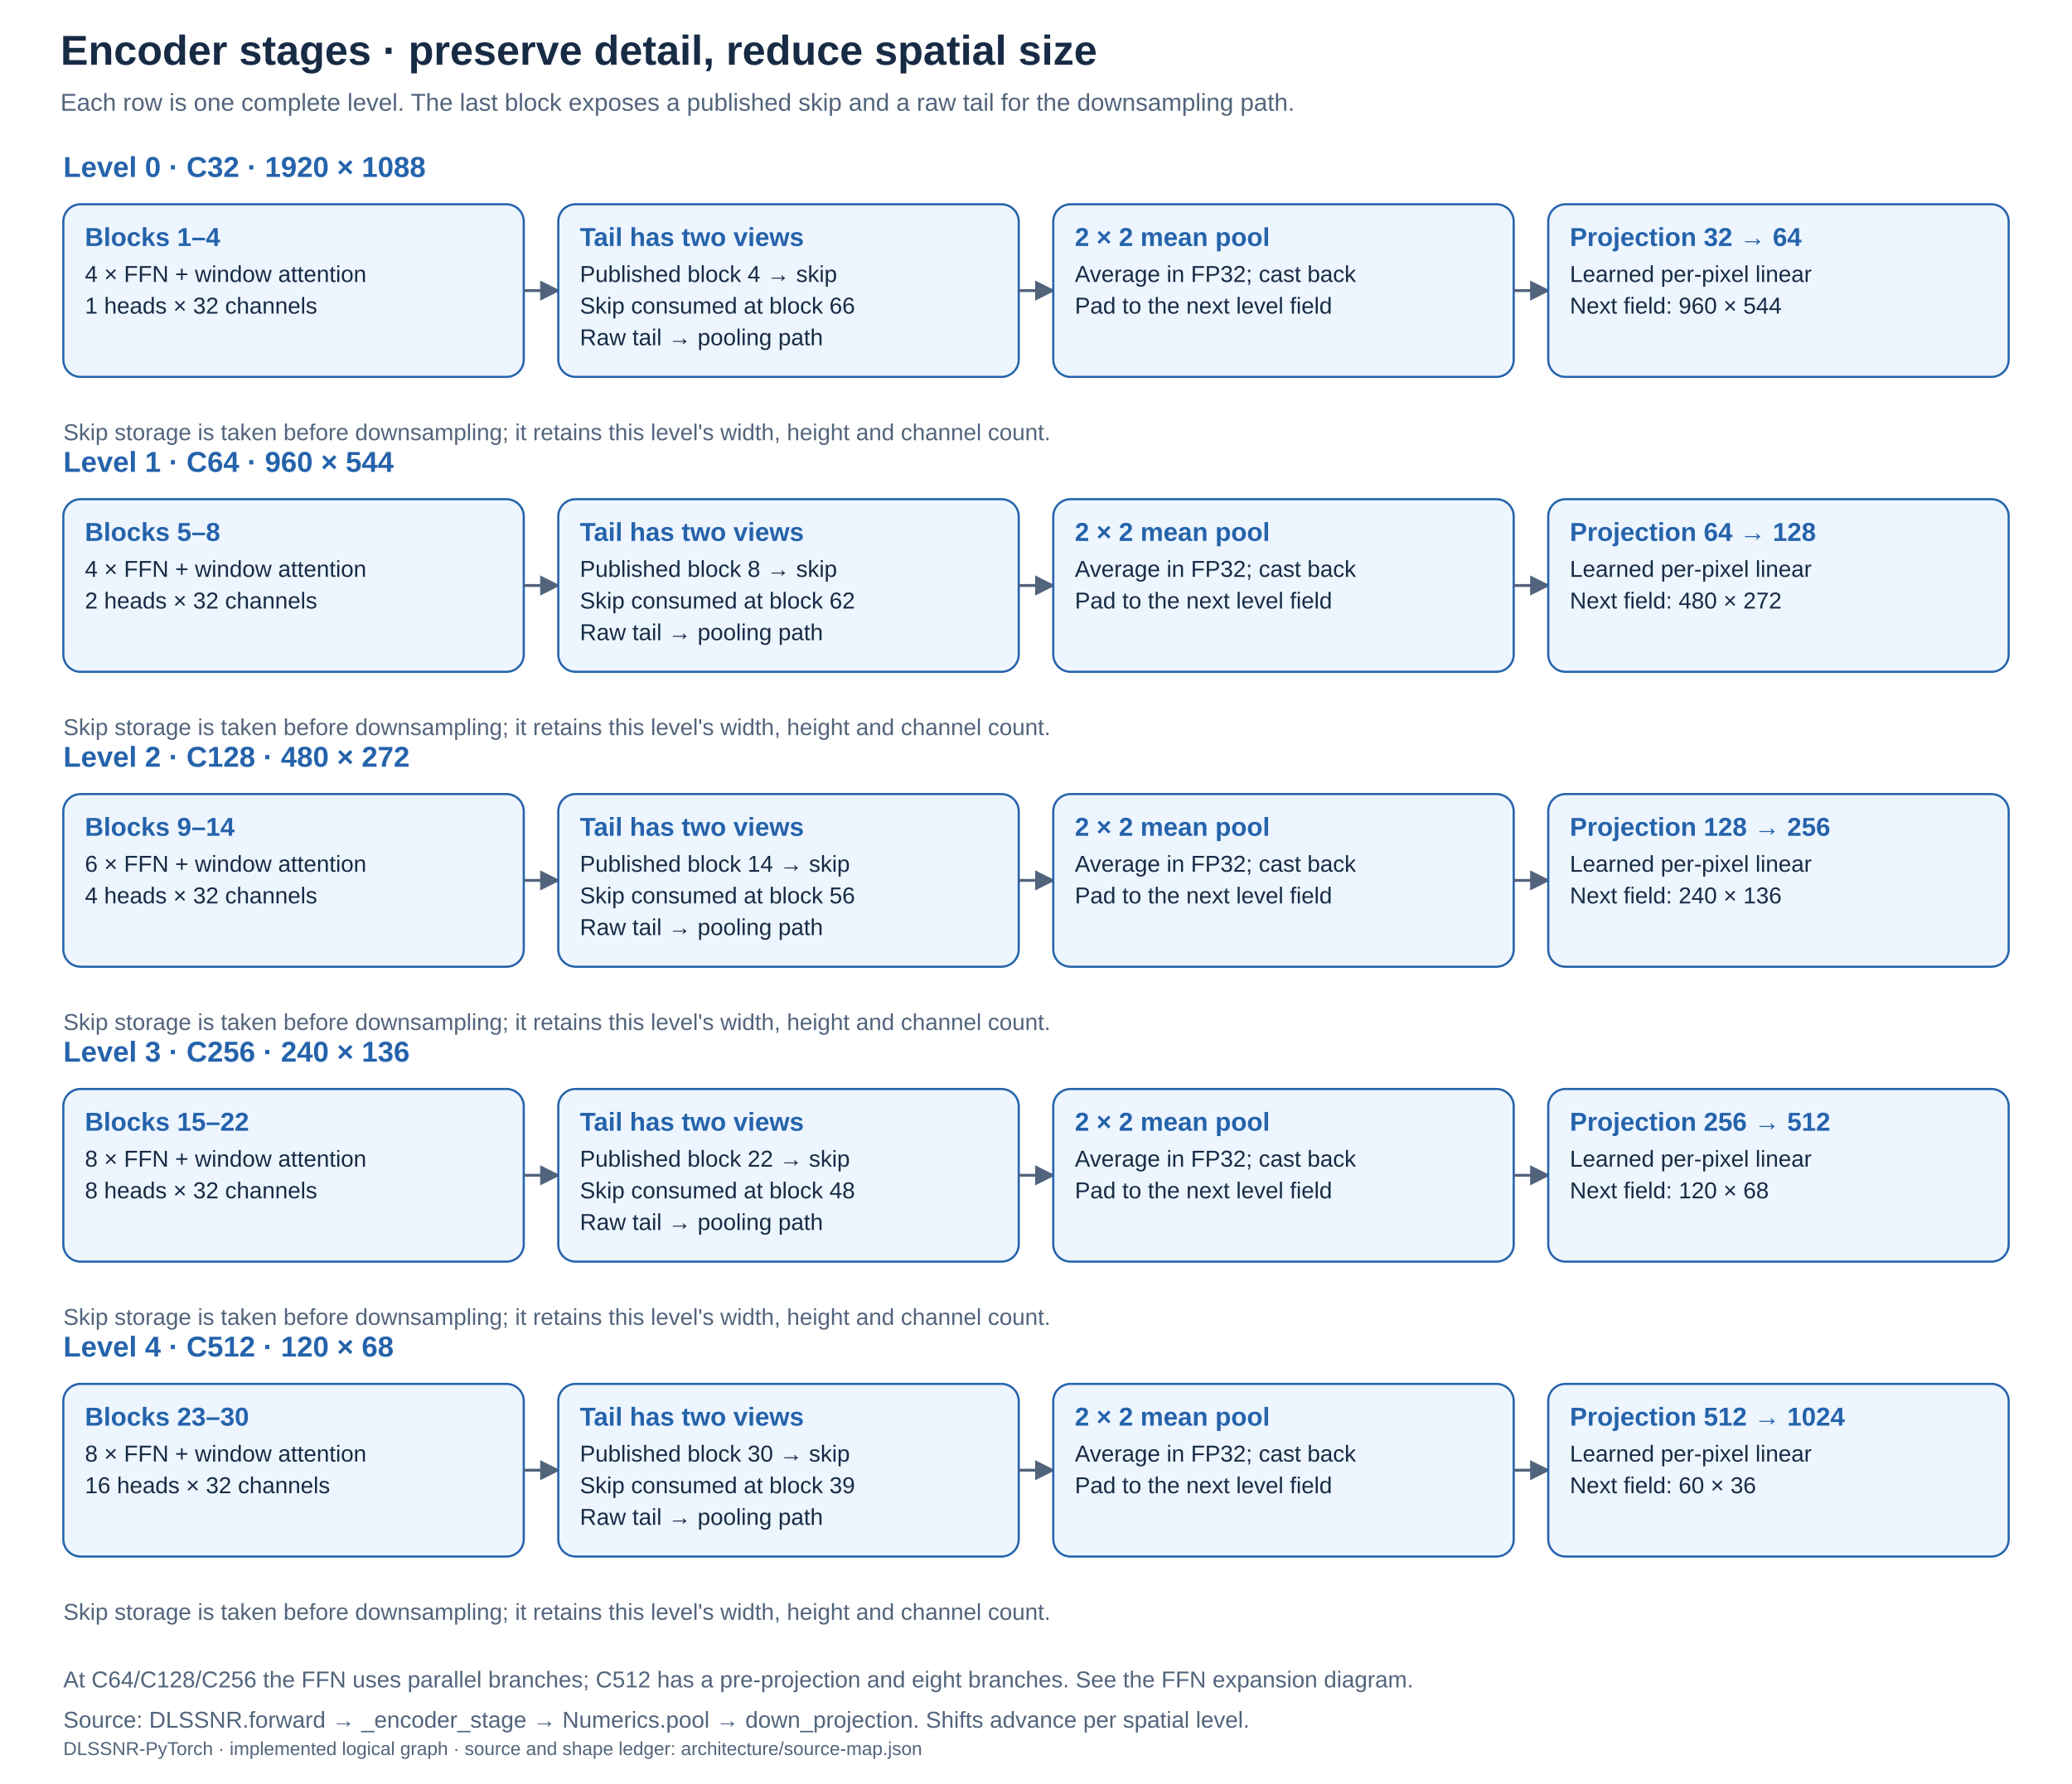
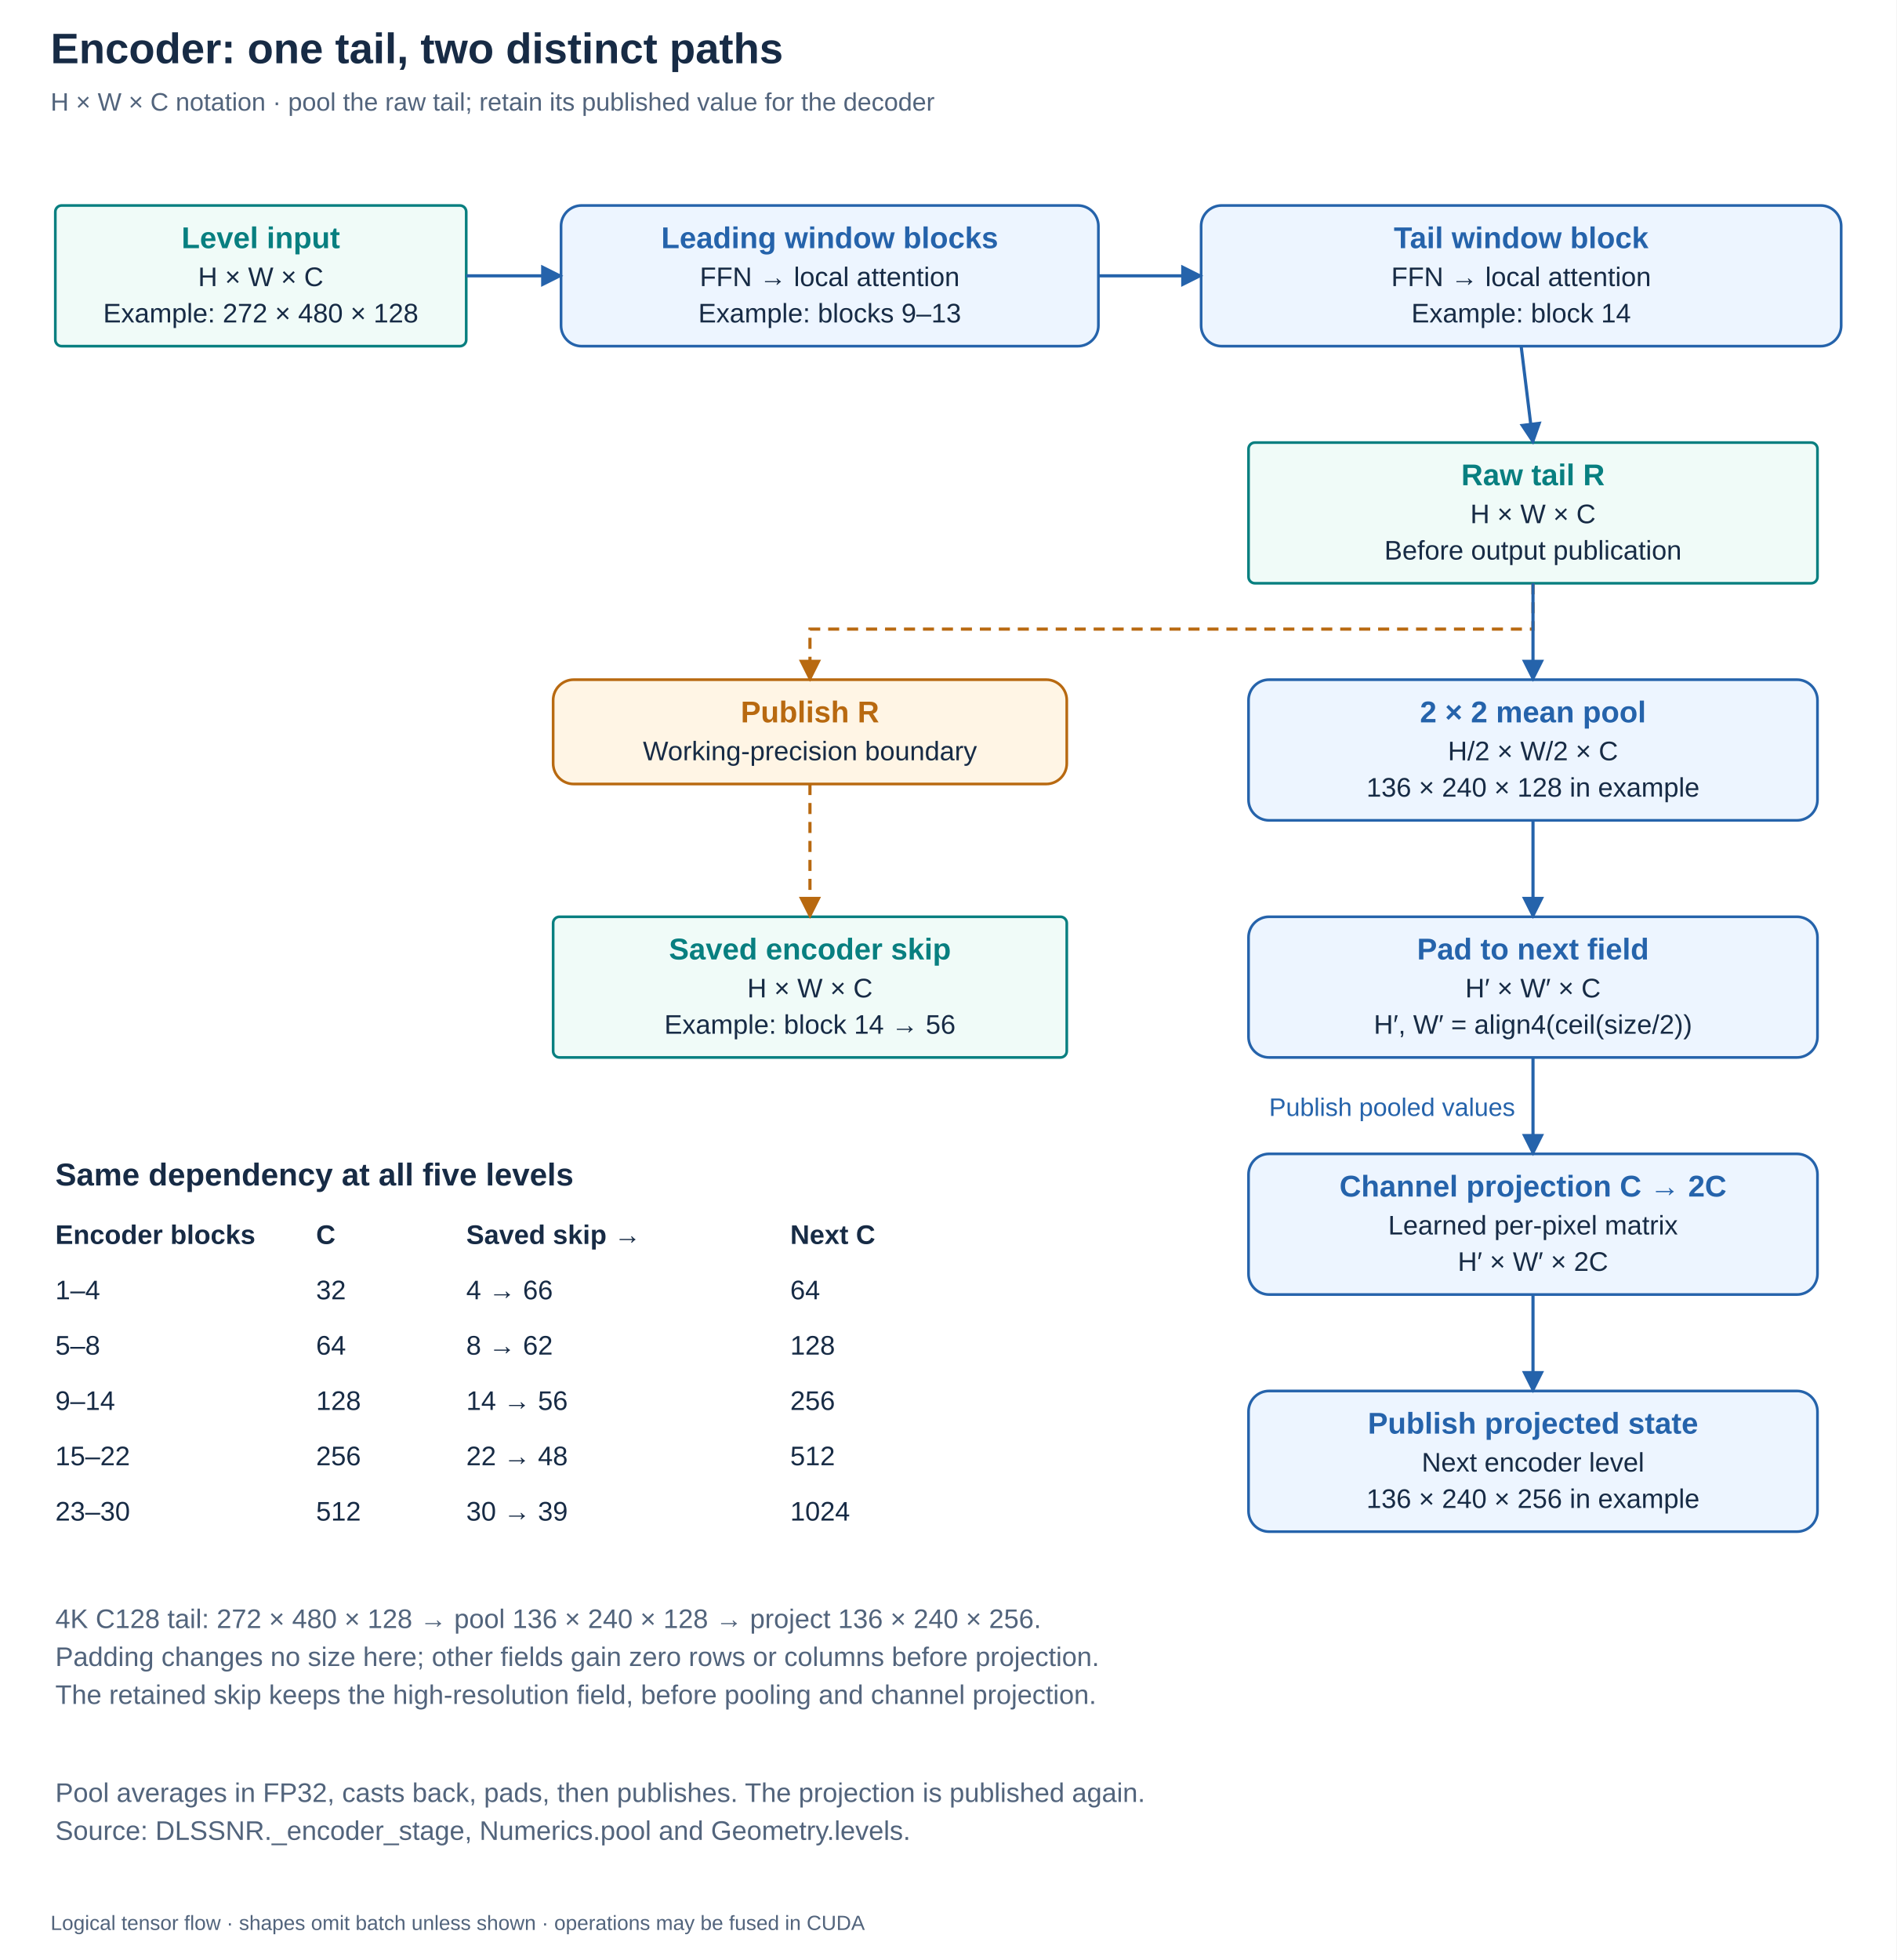
- <svg xmlns="http://www.w3.org/2000/svg" width="1440" height="1240" viewBox="0 0 1440 1240" role="img" aria-labelledby="title desc">
+ <svg xmlns="http://www.w3.org/2000/svg" width="1200" height="1240" viewBox="0 0 1200 1240" role="img" aria-labelledby="title desc">
  <defs>
-     <marker id="arrow" viewBox="0 0 10 10" refX="9" refY="5" markerWidth="7" markerHeight="7" orient="auto-start-reverse">
-       <path d="M0 0 L10 5 L0 10 Z" fill="context-stroke" />
+     <marker id="arrow-flow" viewBox="0 0 10 10" refX="9" refY="5" markerWidth="7" markerHeight="7" orient="auto-start-reverse">
+       <path d="M0 0 L10 5 L0 10 Z" fill="#2563ab" />
+     </marker>
+     <marker id="arrow-tensor" viewBox="0 0 10 10" refX="9" refY="5" markerWidth="7" markerHeight="7" orient="auto-start-reverse">
+       <path d="M0 0 L10 5 L0 10 Z" fill="#087f80" />
+     </marker>
+     <marker id="arrow-skip" viewBox="0 0 10 10" refX="9" refY="5" markerWidth="7" markerHeight="7" orient="auto-start-reverse">
+       <path d="M0 0 L10 5 L0 10 Z" fill="#b86910" />
+     </marker>
+     <marker id="arrow-attention" viewBox="0 0 10 10" refX="9" refY="5" markerWidth="7" markerHeight="7" orient="auto-start-reverse">
+       <path d="M0 0 L10 5 L0 10 Z" fill="#7750aa" />
+     </marker>
+     <marker id="arrow-muted" viewBox="0 0 10 10" refX="9" refY="5" markerWidth="7" markerHeight="7" orient="auto-start-reverse">
+       <path d="M0 0 L10 5 L0 10 Z" fill="#52647c" />
    </marker>
  </defs>
-   <rect width="1440" height="100%" fill="#ffffff" />
-   <text x="42" y="45" fill="#172b45" font-family="Segoe UI,Arial,sans-serif" font-size="29" font-weight="650" text-anchor="start">Encoder stages · preserve detail, reduce spatial size</text>
-   <text x="42" y="77" fill="#52647c" font-family="Segoe UI,Arial,sans-serif" font-size="17" font-weight="400" text-anchor="start">Each row is one complete level. The last block exposes a published skip and a raw tail for the downsampling path.</text>
-   <text x="44" y="123" fill="#2563ab" font-family="Segoe UI,Arial,sans-serif" font-size="20" font-weight="650" text-anchor="start">Level 0 · C32 · 1920 × 1088</text>
-   <rect x="44" y="142" width="320.0" height="120" rx="12" fill="#edf5ff" stroke="#2563ab" stroke-width="1.5" />
-   <text x="59" y="171" fill="#2563ab" font-family="Segoe UI,Arial,sans-serif" font-size="18" font-weight="650" text-anchor="start">Blocks 1–4</text>
-   <text x="59" y="196" fill="#172b45" font-family="Segoe UI,Arial,sans-serif" font-size="16" font-weight="400" text-anchor="start">4 × FFN + window attention</text>
-   <text x="59" y="218" fill="#172b45" font-family="Segoe UI,Arial,sans-serif" font-size="16" font-weight="400" text-anchor="start">1 heads × 32 channels</text>
-   <path d="M 364.0,202.0 L 388.0,202.0" fill="none" stroke="#52647c" stroke-width="2" marker-end="url(#arrow)" />
-   <rect x="388.0" y="142" width="320.0" height="120" rx="12" fill="#edf5ff" stroke="#2563ab" stroke-width="1.5" />
-   <text x="403.0" y="171" fill="#2563ab" font-family="Segoe UI,Arial,sans-serif" font-size="18" font-weight="650" text-anchor="start">Tail has two views</text>
-   <text x="403.0" y="196" fill="#172b45" font-family="Segoe UI,Arial,sans-serif" font-size="16" font-weight="400" text-anchor="start">Published block 4 → skip</text>
-   <text x="403.0" y="218" fill="#172b45" font-family="Segoe UI,Arial,sans-serif" font-size="16" font-weight="400" text-anchor="start">Skip consumed at block 66</text>
-   <text x="403.0" y="240" fill="#172b45" font-family="Segoe UI,Arial,sans-serif" font-size="16" font-weight="400" text-anchor="start">Raw tail → pooling path</text>
-   <path d="M 708.0,202.0 L 732.0,202.0" fill="none" stroke="#52647c" stroke-width="2" marker-end="url(#arrow)" />
-   <rect x="732.0" y="142" width="320.0" height="120" rx="12" fill="#edf5ff" stroke="#2563ab" stroke-width="1.5" />
-   <text x="747.0" y="171" fill="#2563ab" font-family="Segoe UI,Arial,sans-serif" font-size="18" font-weight="650" text-anchor="start">2 × 2 mean pool</text>
-   <text x="747.0" y="196" fill="#172b45" font-family="Segoe UI,Arial,sans-serif" font-size="16" font-weight="400" text-anchor="start">Average in FP32; cast back</text>
-   <text x="747.0" y="218" fill="#172b45" font-family="Segoe UI,Arial,sans-serif" font-size="16" font-weight="400" text-anchor="start">Pad to the next level field</text>
-   <path d="M 1052.0,202.0 L 1076.0,202.0" fill="none" stroke="#52647c" stroke-width="2" marker-end="url(#arrow)" />
-   <rect x="1076.0" y="142" width="320.0" height="120" rx="12" fill="#edf5ff" stroke="#2563ab" stroke-width="1.5" />
-   <text x="1091.0" y="171" fill="#2563ab" font-family="Segoe UI,Arial,sans-serif" font-size="18" font-weight="650" text-anchor="start">Projection 32 → 64</text>
-   <text x="1091.0" y="196" fill="#172b45" font-family="Segoe UI,Arial,sans-serif" font-size="16" font-weight="400" text-anchor="start">Learned per-pixel linear</text>
-   <text x="1091.0" y="218" fill="#172b45" font-family="Segoe UI,Arial,sans-serif" font-size="16" font-weight="400" text-anchor="start">Next field: 960 × 544</text>
-   <text x="44" y="306" fill="#52647c" font-family="Segoe UI,Arial,sans-serif" font-size="16" font-weight="400" text-anchor="start">Skip storage is taken before downsampling; it retains this level's width, height and channel count.</text>
-   <text x="44" y="328" fill="#2563ab" font-family="Segoe UI,Arial,sans-serif" font-size="20" font-weight="650" text-anchor="start">Level 1 · C64 · 960 × 544</text>
-   <rect x="44" y="347" width="320.0" height="120" rx="12" fill="#edf5ff" stroke="#2563ab" stroke-width="1.5" />
-   <text x="59" y="376" fill="#2563ab" font-family="Segoe UI,Arial,sans-serif" font-size="18" font-weight="650" text-anchor="start">Blocks 5–8</text>
-   <text x="59" y="401" fill="#172b45" font-family="Segoe UI,Arial,sans-serif" font-size="16" font-weight="400" text-anchor="start">4 × FFN + window attention</text>
-   <text x="59" y="423" fill="#172b45" font-family="Segoe UI,Arial,sans-serif" font-size="16" font-weight="400" text-anchor="start">2 heads × 32 channels</text>
-   <path d="M 364.0,407.0 L 388.0,407.0" fill="none" stroke="#52647c" stroke-width="2" marker-end="url(#arrow)" />
-   <rect x="388.0" y="347" width="320.0" height="120" rx="12" fill="#edf5ff" stroke="#2563ab" stroke-width="1.5" />
-   <text x="403.0" y="376" fill="#2563ab" font-family="Segoe UI,Arial,sans-serif" font-size="18" font-weight="650" text-anchor="start">Tail has two views</text>
-   <text x="403.0" y="401" fill="#172b45" font-family="Segoe UI,Arial,sans-serif" font-size="16" font-weight="400" text-anchor="start">Published block 8 → skip</text>
-   <text x="403.0" y="423" fill="#172b45" font-family="Segoe UI,Arial,sans-serif" font-size="16" font-weight="400" text-anchor="start">Skip consumed at block 62</text>
-   <text x="403.0" y="445" fill="#172b45" font-family="Segoe UI,Arial,sans-serif" font-size="16" font-weight="400" text-anchor="start">Raw tail → pooling path</text>
-   <path d="M 708.0,407.0 L 732.0,407.0" fill="none" stroke="#52647c" stroke-width="2" marker-end="url(#arrow)" />
-   <rect x="732.0" y="347" width="320.0" height="120" rx="12" fill="#edf5ff" stroke="#2563ab" stroke-width="1.5" />
-   <text x="747.0" y="376" fill="#2563ab" font-family="Segoe UI,Arial,sans-serif" font-size="18" font-weight="650" text-anchor="start">2 × 2 mean pool</text>
-   <text x="747.0" y="401" fill="#172b45" font-family="Segoe UI,Arial,sans-serif" font-size="16" font-weight="400" text-anchor="start">Average in FP32; cast back</text>
-   <text x="747.0" y="423" fill="#172b45" font-family="Segoe UI,Arial,sans-serif" font-size="16" font-weight="400" text-anchor="start">Pad to the next level field</text>
-   <path d="M 1052.0,407.0 L 1076.0,407.0" fill="none" stroke="#52647c" stroke-width="2" marker-end="url(#arrow)" />
-   <rect x="1076.0" y="347" width="320.0" height="120" rx="12" fill="#edf5ff" stroke="#2563ab" stroke-width="1.5" />
-   <text x="1091.0" y="376" fill="#2563ab" font-family="Segoe UI,Arial,sans-serif" font-size="18" font-weight="650" text-anchor="start">Projection 64 → 128</text>
-   <text x="1091.0" y="401" fill="#172b45" font-family="Segoe UI,Arial,sans-serif" font-size="16" font-weight="400" text-anchor="start">Learned per-pixel linear</text>
-   <text x="1091.0" y="423" fill="#172b45" font-family="Segoe UI,Arial,sans-serif" font-size="16" font-weight="400" text-anchor="start">Next field: 480 × 272</text>
-   <text x="44" y="511" fill="#52647c" font-family="Segoe UI,Arial,sans-serif" font-size="16" font-weight="400" text-anchor="start">Skip storage is taken before downsampling; it retains this level's width, height and channel count.</text>
-   <text x="44" y="533" fill="#2563ab" font-family="Segoe UI,Arial,sans-serif" font-size="20" font-weight="650" text-anchor="start">Level 2 · C128 · 480 × 272</text>
-   <rect x="44" y="552" width="320.0" height="120" rx="12" fill="#edf5ff" stroke="#2563ab" stroke-width="1.5" />
-   <text x="59" y="581" fill="#2563ab" font-family="Segoe UI,Arial,sans-serif" font-size="18" font-weight="650" text-anchor="start">Blocks 9–14</text>
-   <text x="59" y="606" fill="#172b45" font-family="Segoe UI,Arial,sans-serif" font-size="16" font-weight="400" text-anchor="start">6 × FFN + window attention</text>
-   <text x="59" y="628" fill="#172b45" font-family="Segoe UI,Arial,sans-serif" font-size="16" font-weight="400" text-anchor="start">4 heads × 32 channels</text>
-   <path d="M 364.0,612.0 L 388.0,612.0" fill="none" stroke="#52647c" stroke-width="2" marker-end="url(#arrow)" />
-   <rect x="388.0" y="552" width="320.0" height="120" rx="12" fill="#edf5ff" stroke="#2563ab" stroke-width="1.5" />
-   <text x="403.0" y="581" fill="#2563ab" font-family="Segoe UI,Arial,sans-serif" font-size="18" font-weight="650" text-anchor="start">Tail has two views</text>
-   <text x="403.0" y="606" fill="#172b45" font-family="Segoe UI,Arial,sans-serif" font-size="16" font-weight="400" text-anchor="start">Published block 14 → skip</text>
-   <text x="403.0" y="628" fill="#172b45" font-family="Segoe UI,Arial,sans-serif" font-size="16" font-weight="400" text-anchor="start">Skip consumed at block 56</text>
-   <text x="403.0" y="650" fill="#172b45" font-family="Segoe UI,Arial,sans-serif" font-size="16" font-weight="400" text-anchor="start">Raw tail → pooling path</text>
-   <path d="M 708.0,612.0 L 732.0,612.0" fill="none" stroke="#52647c" stroke-width="2" marker-end="url(#arrow)" />
-   <rect x="732.0" y="552" width="320.0" height="120" rx="12" fill="#edf5ff" stroke="#2563ab" stroke-width="1.5" />
-   <text x="747.0" y="581" fill="#2563ab" font-family="Segoe UI,Arial,sans-serif" font-size="18" font-weight="650" text-anchor="start">2 × 2 mean pool</text>
-   <text x="747.0" y="606" fill="#172b45" font-family="Segoe UI,Arial,sans-serif" font-size="16" font-weight="400" text-anchor="start">Average in FP32; cast back</text>
-   <text x="747.0" y="628" fill="#172b45" font-family="Segoe UI,Arial,sans-serif" font-size="16" font-weight="400" text-anchor="start">Pad to the next level field</text>
-   <path d="M 1052.0,612.0 L 1076.0,612.0" fill="none" stroke="#52647c" stroke-width="2" marker-end="url(#arrow)" />
-   <rect x="1076.0" y="552" width="320.0" height="120" rx="12" fill="#edf5ff" stroke="#2563ab" stroke-width="1.5" />
-   <text x="1091.0" y="581" fill="#2563ab" font-family="Segoe UI,Arial,sans-serif" font-size="18" font-weight="650" text-anchor="start">Projection 128 → 256</text>
-   <text x="1091.0" y="606" fill="#172b45" font-family="Segoe UI,Arial,sans-serif" font-size="16" font-weight="400" text-anchor="start">Learned per-pixel linear</text>
-   <text x="1091.0" y="628" fill="#172b45" font-family="Segoe UI,Arial,sans-serif" font-size="16" font-weight="400" text-anchor="start">Next field: 240 × 136</text>
-   <text x="44" y="716" fill="#52647c" font-family="Segoe UI,Arial,sans-serif" font-size="16" font-weight="400" text-anchor="start">Skip storage is taken before downsampling; it retains this level's width, height and channel count.</text>
-   <text x="44" y="738" fill="#2563ab" font-family="Segoe UI,Arial,sans-serif" font-size="20" font-weight="650" text-anchor="start">Level 3 · C256 · 240 × 136</text>
-   <rect x="44" y="757" width="320.0" height="120" rx="12" fill="#edf5ff" stroke="#2563ab" stroke-width="1.5" />
-   <text x="59" y="786" fill="#2563ab" font-family="Segoe UI,Arial,sans-serif" font-size="18" font-weight="650" text-anchor="start">Blocks 15–22</text>
-   <text x="59" y="811" fill="#172b45" font-family="Segoe UI,Arial,sans-serif" font-size="16" font-weight="400" text-anchor="start">8 × FFN + window attention</text>
-   <text x="59" y="833" fill="#172b45" font-family="Segoe UI,Arial,sans-serif" font-size="16" font-weight="400" text-anchor="start">8 heads × 32 channels</text>
-   <path d="M 364.0,817.0 L 388.0,817.0" fill="none" stroke="#52647c" stroke-width="2" marker-end="url(#arrow)" />
-   <rect x="388.0" y="757" width="320.0" height="120" rx="12" fill="#edf5ff" stroke="#2563ab" stroke-width="1.5" />
-   <text x="403.0" y="786" fill="#2563ab" font-family="Segoe UI,Arial,sans-serif" font-size="18" font-weight="650" text-anchor="start">Tail has two views</text>
-   <text x="403.0" y="811" fill="#172b45" font-family="Segoe UI,Arial,sans-serif" font-size="16" font-weight="400" text-anchor="start">Published block 22 → skip</text>
-   <text x="403.0" y="833" fill="#172b45" font-family="Segoe UI,Arial,sans-serif" font-size="16" font-weight="400" text-anchor="start">Skip consumed at block 48</text>
-   <text x="403.0" y="855" fill="#172b45" font-family="Segoe UI,Arial,sans-serif" font-size="16" font-weight="400" text-anchor="start">Raw tail → pooling path</text>
-   <path d="M 708.0,817.0 L 732.0,817.0" fill="none" stroke="#52647c" stroke-width="2" marker-end="url(#arrow)" />
-   <rect x="732.0" y="757" width="320.0" height="120" rx="12" fill="#edf5ff" stroke="#2563ab" stroke-width="1.5" />
-   <text x="747.0" y="786" fill="#2563ab" font-family="Segoe UI,Arial,sans-serif" font-size="18" font-weight="650" text-anchor="start">2 × 2 mean pool</text>
-   <text x="747.0" y="811" fill="#172b45" font-family="Segoe UI,Arial,sans-serif" font-size="16" font-weight="400" text-anchor="start">Average in FP32; cast back</text>
-   <text x="747.0" y="833" fill="#172b45" font-family="Segoe UI,Arial,sans-serif" font-size="16" font-weight="400" text-anchor="start">Pad to the next level field</text>
-   <path d="M 1052.0,817.0 L 1076.0,817.0" fill="none" stroke="#52647c" stroke-width="2" marker-end="url(#arrow)" />
-   <rect x="1076.0" y="757" width="320.0" height="120" rx="12" fill="#edf5ff" stroke="#2563ab" stroke-width="1.5" />
-   <text x="1091.0" y="786" fill="#2563ab" font-family="Segoe UI,Arial,sans-serif" font-size="18" font-weight="650" text-anchor="start">Projection 256 → 512</text>
-   <text x="1091.0" y="811" fill="#172b45" font-family="Segoe UI,Arial,sans-serif" font-size="16" font-weight="400" text-anchor="start">Learned per-pixel linear</text>
-   <text x="1091.0" y="833" fill="#172b45" font-family="Segoe UI,Arial,sans-serif" font-size="16" font-weight="400" text-anchor="start">Next field: 120 × 68</text>
-   <text x="44" y="921" fill="#52647c" font-family="Segoe UI,Arial,sans-serif" font-size="16" font-weight="400" text-anchor="start">Skip storage is taken before downsampling; it retains this level's width, height and channel count.</text>
-   <text x="44" y="943" fill="#2563ab" font-family="Segoe UI,Arial,sans-serif" font-size="20" font-weight="650" text-anchor="start">Level 4 · C512 · 120 × 68</text>
-   <rect x="44" y="962" width="320.0" height="120" rx="12" fill="#edf5ff" stroke="#2563ab" stroke-width="1.5" />
-   <text x="59" y="991" fill="#2563ab" font-family="Segoe UI,Arial,sans-serif" font-size="18" font-weight="650" text-anchor="start">Blocks 23–30</text>
-   <text x="59" y="1016" fill="#172b45" font-family="Segoe UI,Arial,sans-serif" font-size="16" font-weight="400" text-anchor="start">8 × FFN + window attention</text>
-   <text x="59" y="1038" fill="#172b45" font-family="Segoe UI,Arial,sans-serif" font-size="16" font-weight="400" text-anchor="start">16 heads × 32 channels</text>
-   <path d="M 364.0,1022.0 L 388.0,1022.0" fill="none" stroke="#52647c" stroke-width="2" marker-end="url(#arrow)" />
-   <rect x="388.0" y="962" width="320.0" height="120" rx="12" fill="#edf5ff" stroke="#2563ab" stroke-width="1.5" />
-   <text x="403.0" y="991" fill="#2563ab" font-family="Segoe UI,Arial,sans-serif" font-size="18" font-weight="650" text-anchor="start">Tail has two views</text>
-   <text x="403.0" y="1016" fill="#172b45" font-family="Segoe UI,Arial,sans-serif" font-size="16" font-weight="400" text-anchor="start">Published block 30 → skip</text>
-   <text x="403.0" y="1038" fill="#172b45" font-family="Segoe UI,Arial,sans-serif" font-size="16" font-weight="400" text-anchor="start">Skip consumed at block 39</text>
-   <text x="403.0" y="1060" fill="#172b45" font-family="Segoe UI,Arial,sans-serif" font-size="16" font-weight="400" text-anchor="start">Raw tail → pooling path</text>
-   <path d="M 708.0,1022.0 L 732.0,1022.0" fill="none" stroke="#52647c" stroke-width="2" marker-end="url(#arrow)" />
-   <rect x="732.0" y="962" width="320.0" height="120" rx="12" fill="#edf5ff" stroke="#2563ab" stroke-width="1.5" />
-   <text x="747.0" y="991" fill="#2563ab" font-family="Segoe UI,Arial,sans-serif" font-size="18" font-weight="650" text-anchor="start">2 × 2 mean pool</text>
-   <text x="747.0" y="1016" fill="#172b45" font-family="Segoe UI,Arial,sans-serif" font-size="16" font-weight="400" text-anchor="start">Average in FP32; cast back</text>
-   <text x="747.0" y="1038" fill="#172b45" font-family="Segoe UI,Arial,sans-serif" font-size="16" font-weight="400" text-anchor="start">Pad to the next level field</text>
-   <path d="M 1052.0,1022.0 L 1076.0,1022.0" fill="none" stroke="#52647c" stroke-width="2" marker-end="url(#arrow)" />
-   <rect x="1076.0" y="962" width="320.0" height="120" rx="12" fill="#edf5ff" stroke="#2563ab" stroke-width="1.5" />
-   <text x="1091.0" y="991" fill="#2563ab" font-family="Segoe UI,Arial,sans-serif" font-size="18" font-weight="650" text-anchor="start">Projection 512 → 1024</text>
-   <text x="1091.0" y="1016" fill="#172b45" font-family="Segoe UI,Arial,sans-serif" font-size="16" font-weight="400" text-anchor="start">Learned per-pixel linear</text>
-   <text x="1091.0" y="1038" fill="#172b45" font-family="Segoe UI,Arial,sans-serif" font-size="16" font-weight="400" text-anchor="start">Next field: 60 × 36</text>
-   <text x="44" y="1126" fill="#52647c" font-family="Segoe UI,Arial,sans-serif" font-size="16" font-weight="400" text-anchor="start">Skip storage is taken before downsampling; it retains this level's width, height and channel count.</text>
-   <text x="44" y="1173" fill="#52647c" font-family="Segoe UI,Arial,sans-serif" font-size="16" font-weight="400" text-anchor="start">At C64/C128/C256 the FFN uses parallel branches; C512 has a pre-projection and eight branches. See the FFN expansion diagram.</text>
-   <text x="44" y="1201" fill="#52647c" font-family="Segoe UI,Arial,sans-serif" font-size="16" font-weight="400" text-anchor="start">Source: DLSSNR.forward → _encoder_stage → Numerics.pool → down_projection. Shifts advance per spatial level.</text>
-   <text x="44" y="1220" fill="#52647c" font-family="Segoe UI,Arial,sans-serif" font-size="13" font-weight="400" text-anchor="start">DLSSNR-PyTorch · implemented logical graph · source and shape ledger: architecture/source-map.json</text>
+   <rect width="100%" height="100%" fill="white" />
+   <text x="32" y="40" fill="#172b45" font-family="Segoe UI,Arial,sans-serif" font-size="27" font-weight="600" text-anchor="start">Encoder: one tail, two distinct paths</text>
+   <text x="32" y="70" fill="#52647c" font-family="Segoe UI,Arial,sans-serif" font-size="16" font-weight="400" text-anchor="start">H × W × C notation · pool the raw tail; retain its published value for the decoder</text>
+   <rect x="35" y="130" width="260" height="89" rx="4" fill="#f0fbf8" stroke="#087f80" stroke-width="1.7" />
+   <text x="165.0" y="157" fill="#087f80" font-family="Segoe UI,Arial,sans-serif" font-size="19" font-weight="600" text-anchor="middle">Level input</text>
+   <text x="165.0" y="181" fill="#172b45" font-family="Segoe UI,Arial,sans-serif" font-size="17" font-weight="400" text-anchor="middle">H × W × C</text>
+   <text x="165.0" y="204" fill="#172b45" font-family="Segoe UI,Arial,sans-serif" font-size="17" font-weight="400" text-anchor="middle">Example: 272 × 480 × 128</text>
+   <rect x="355" y="130" width="340" height="89" rx="13" fill="#edf5ff" stroke="#2563ab" stroke-width="1.7" />
+   <text x="525.0" y="157" fill="#2563ab" font-family="Segoe UI,Arial,sans-serif" font-size="19" font-weight="600" text-anchor="middle">Leading window blocks</text>
+   <text x="525.0" y="181" fill="#172b45" font-family="Segoe UI,Arial,sans-serif" font-size="17" font-weight="400" text-anchor="middle">FFN → local attention</text>
+   <text x="525.0" y="204" fill="#172b45" font-family="Segoe UI,Arial,sans-serif" font-size="17" font-weight="400" text-anchor="middle">Example: blocks 9–13</text>
+   <rect x="760" y="130" width="405" height="89" rx="13" fill="#edf5ff" stroke="#2563ab" stroke-width="1.7" />
+   <text x="962.5" y="157" fill="#2563ab" font-family="Segoe UI,Arial,sans-serif" font-size="19" font-weight="600" text-anchor="middle">Tail window block</text>
+   <text x="962.5" y="181" fill="#172b45" font-family="Segoe UI,Arial,sans-serif" font-size="17" font-weight="400" text-anchor="middle">FFN → local attention</text>
+   <text x="962.5" y="204" fill="#172b45" font-family="Segoe UI,Arial,sans-serif" font-size="17" font-weight="400" text-anchor="middle">Example: block 14</text>
+   <path d="M 295,174.5 L 355,174.5" fill="none" stroke="#2563ab" stroke-width="2" marker-end="url(#arrow-flow)" />
+   <path d="M 695,174.5 L 760,174.5" fill="none" stroke="#2563ab" stroke-width="2" marker-end="url(#arrow-flow)" />
+   <rect x="790" y="280" width="360" height="89" rx="4" fill="#f0fbf8" stroke="#087f80" stroke-width="1.7" />
+   <text x="970.0" y="307" fill="#087f80" font-family="Segoe UI,Arial,sans-serif" font-size="19" font-weight="600" text-anchor="middle">Raw tail R</text>
+   <text x="970.0" y="331" fill="#172b45" font-family="Segoe UI,Arial,sans-serif" font-size="17" font-weight="400" text-anchor="middle">H × W × C</text>
+   <text x="970.0" y="354" fill="#172b45" font-family="Segoe UI,Arial,sans-serif" font-size="17" font-weight="400" text-anchor="middle">Before output publication</text>
+   <path d="M 962.5,219 L 970.0,280" fill="none" stroke="#2563ab" stroke-width="2" marker-end="url(#arrow-flow)" />
+   <rect x="350" y="430" width="325" height="66" rx="13" fill="#fff5e5" stroke="#b86910" stroke-width="1.7" />
+   <text x="512.5" y="457" fill="#b86910" font-family="Segoe UI,Arial,sans-serif" font-size="19" font-weight="600" text-anchor="middle">Publish R</text>
+   <text x="512.5" y="481" fill="#172b45" font-family="Segoe UI,Arial,sans-serif" font-size="17" font-weight="400" text-anchor="middle">Working-precision boundary</text>
+   <rect x="790" y="430" width="360" height="89" rx="13" fill="#edf5ff" stroke="#2563ab" stroke-width="1.7" />
+   <text x="970.0" y="457" fill="#2563ab" font-family="Segoe UI,Arial,sans-serif" font-size="19" font-weight="600" text-anchor="middle">2 × 2 mean pool</text>
+   <text x="970.0" y="481" fill="#172b45" font-family="Segoe UI,Arial,sans-serif" font-size="17" font-weight="400" text-anchor="middle">H/2 × W/2 × C</text>
+   <text x="970.0" y="504" fill="#172b45" font-family="Segoe UI,Arial,sans-serif" font-size="17" font-weight="400" text-anchor="middle">136 × 240 × 128 in example</text>
+   <path d="M 970.0,369 L 970,398 L 512.5,398 L 512.5,430" fill="none" stroke="#b86910" stroke-width="2" stroke-dasharray="7 5" marker-end="url(#arrow-skip)" />
+   <path d="M 970.0,369 L 970.0,430" fill="none" stroke="#2563ab" stroke-width="2" marker-end="url(#arrow-flow)" />
+   <rect x="350" y="580" width="325" height="89" rx="4" fill="#f0fbf8" stroke="#087f80" stroke-width="1.7" />
+   <text x="512.5" y="607" fill="#087f80" font-family="Segoe UI,Arial,sans-serif" font-size="19" font-weight="600" text-anchor="middle">Saved encoder skip</text>
+   <text x="512.5" y="631" fill="#172b45" font-family="Segoe UI,Arial,sans-serif" font-size="17" font-weight="400" text-anchor="middle">H × W × C</text>
+   <text x="512.5" y="654" fill="#172b45" font-family="Segoe UI,Arial,sans-serif" font-size="17" font-weight="400" text-anchor="middle">Example: block 14 → 56</text>
+   <path d="M 512.5,496 L 512.5,580" fill="none" stroke="#b86910" stroke-width="2" stroke-dasharray="7 5" marker-end="url(#arrow-skip)" />
+   <rect x="790" y="580" width="360" height="89" rx="13" fill="#edf5ff" stroke="#2563ab" stroke-width="1.7" />
+   <text x="970.0" y="607" fill="#2563ab" font-family="Segoe UI,Arial,sans-serif" font-size="19" font-weight="600" text-anchor="middle">Pad to next field</text>
+   <text x="970.0" y="631" fill="#172b45" font-family="Segoe UI,Arial,sans-serif" font-size="17" font-weight="400" text-anchor="middle">H′ × W′ × C</text>
+   <text x="970.0" y="654" fill="#172b45" font-family="Segoe UI,Arial,sans-serif" font-size="17" font-weight="400" text-anchor="middle">H′, W′ = align4(ceil(size/2))</text>
+   <path d="M 970.0,519 L 970.0,580" fill="none" stroke="#2563ab" stroke-width="2" marker-end="url(#arrow-flow)" />
+   <rect x="790" y="730" width="360" height="89" rx="13" fill="#edf5ff" stroke="#2563ab" stroke-width="1.7" />
+   <text x="970.0" y="757" fill="#2563ab" font-family="Segoe UI,Arial,sans-serif" font-size="19" font-weight="600" text-anchor="middle">Channel projection C → 2C</text>
+   <text x="970.0" y="781" fill="#172b45" font-family="Segoe UI,Arial,sans-serif" font-size="17" font-weight="400" text-anchor="middle">Learned per-pixel matrix</text>
+   <text x="970.0" y="804" fill="#172b45" font-family="Segoe UI,Arial,sans-serif" font-size="17" font-weight="400" text-anchor="middle">H′ × W′ × 2C</text>
+   <path d="M 970.0,669 L 970.0,730" fill="none" stroke="#2563ab" stroke-width="2" marker-end="url(#arrow-flow)" />
+   <text x="803" y="706" fill="#2563ab" font-family="Segoe UI,Arial,sans-serif" font-size="16" font-weight="400" text-anchor="start">Publish pooled values</text>
+   <rect x="790" y="880" width="360" height="89" rx="13" fill="#edf5ff" stroke="#2563ab" stroke-width="1.7" />
+   <text x="970.0" y="907" fill="#2563ab" font-family="Segoe UI,Arial,sans-serif" font-size="19" font-weight="600" text-anchor="middle">Publish projected state</text>
+   <text x="970.0" y="931" fill="#172b45" font-family="Segoe UI,Arial,sans-serif" font-size="17" font-weight="400" text-anchor="middle">Next encoder level</text>
+   <text x="970.0" y="954" fill="#172b45" font-family="Segoe UI,Arial,sans-serif" font-size="17" font-weight="400" text-anchor="middle">136 × 240 × 256 in example</text>
+   <path d="M 970.0,819 L 970.0,880" fill="none" stroke="#2563ab" stroke-width="2" marker-end="url(#arrow-flow)" />
+   <text x="35" y="750" fill="#172b45" font-family="Segoe UI,Arial,sans-serif" font-size="20" font-weight="600" text-anchor="start">Same dependency at all five levels</text>
+   <text x="35" y="787" fill="#172b45" font-family="Segoe UI,Arial,sans-serif" font-size="17" font-weight="600" text-anchor="start">Encoder blocks</text>
+   <text x="200" y="787" fill="#172b45" font-family="Segoe UI,Arial,sans-serif" font-size="17" font-weight="600" text-anchor="start">C</text>
+   <text x="295" y="787" fill="#172b45" font-family="Segoe UI,Arial,sans-serif" font-size="17" font-weight="600" text-anchor="start">Saved skip →</text>
+   <text x="500" y="787" fill="#172b45" font-family="Segoe UI,Arial,sans-serif" font-size="17" font-weight="600" text-anchor="start">Next C</text>
+   <text x="35" y="822" fill="#172b45" font-family="Segoe UI,Arial,sans-serif" font-size="17" font-weight="400" text-anchor="start">1–4</text>
+   <text x="200" y="822" fill="#172b45" font-family="Segoe UI,Arial,sans-serif" font-size="17" font-weight="400" text-anchor="start">32</text>
+   <text x="295" y="822" fill="#172b45" font-family="Segoe UI,Arial,sans-serif" font-size="17" font-weight="400" text-anchor="start">4 → 66</text>
+   <text x="500" y="822" fill="#172b45" font-family="Segoe UI,Arial,sans-serif" font-size="17" font-weight="400" text-anchor="start">64</text>
+   <text x="35" y="857" fill="#172b45" font-family="Segoe UI,Arial,sans-serif" font-size="17" font-weight="400" text-anchor="start">5–8</text>
+   <text x="200" y="857" fill="#172b45" font-family="Segoe UI,Arial,sans-serif" font-size="17" font-weight="400" text-anchor="start">64</text>
+   <text x="295" y="857" fill="#172b45" font-family="Segoe UI,Arial,sans-serif" font-size="17" font-weight="400" text-anchor="start">8 → 62</text>
+   <text x="500" y="857" fill="#172b45" font-family="Segoe UI,Arial,sans-serif" font-size="17" font-weight="400" text-anchor="start">128</text>
+   <text x="35" y="892" fill="#172b45" font-family="Segoe UI,Arial,sans-serif" font-size="17" font-weight="400" text-anchor="start">9–14</text>
+   <text x="200" y="892" fill="#172b45" font-family="Segoe UI,Arial,sans-serif" font-size="17" font-weight="400" text-anchor="start">128</text>
+   <text x="295" y="892" fill="#172b45" font-family="Segoe UI,Arial,sans-serif" font-size="17" font-weight="400" text-anchor="start">14 → 56</text>
+   <text x="500" y="892" fill="#172b45" font-family="Segoe UI,Arial,sans-serif" font-size="17" font-weight="400" text-anchor="start">256</text>
+   <text x="35" y="927" fill="#172b45" font-family="Segoe UI,Arial,sans-serif" font-size="17" font-weight="400" text-anchor="start">15–22</text>
+   <text x="200" y="927" fill="#172b45" font-family="Segoe UI,Arial,sans-serif" font-size="17" font-weight="400" text-anchor="start">256</text>
+   <text x="295" y="927" fill="#172b45" font-family="Segoe UI,Arial,sans-serif" font-size="17" font-weight="400" text-anchor="start">22 → 48</text>
+   <text x="500" y="927" fill="#172b45" font-family="Segoe UI,Arial,sans-serif" font-size="17" font-weight="400" text-anchor="start">512</text>
+   <text x="35" y="962" fill="#172b45" font-family="Segoe UI,Arial,sans-serif" font-size="17" font-weight="400" text-anchor="start">23–30</text>
+   <text x="200" y="962" fill="#172b45" font-family="Segoe UI,Arial,sans-serif" font-size="17" font-weight="400" text-anchor="start">512</text>
+   <text x="295" y="962" fill="#172b45" font-family="Segoe UI,Arial,sans-serif" font-size="17" font-weight="400" text-anchor="start">30 → 39</text>
+   <text x="500" y="962" fill="#172b45" font-family="Segoe UI,Arial,sans-serif" font-size="17" font-weight="400" text-anchor="start">1024</text>
+   <text x="35" y="1030" fill="#52647c" font-family="Segoe UI,Arial,sans-serif" font-size="17" font-weight="400" text-anchor="start">4K C128 tail: 272 × 480 × 128 → pool 136 × 240 × 128 → project 136 × 240 × 256.</text>
+   <text x="35" y="1054" fill="#52647c" font-family="Segoe UI,Arial,sans-serif" font-size="17" font-weight="400" text-anchor="start">Padding changes no size here; other fields gain zero rows or columns before projection.</text>
+   <text x="35" y="1078" fill="#52647c" font-family="Segoe UI,Arial,sans-serif" font-size="17" font-weight="400" text-anchor="start">The retained skip keeps the high-resolution field, before pooling and channel projection.</text>
+   <text x="35" y="1140" fill="#52647c" font-family="Segoe UI,Arial,sans-serif" font-size="17" font-weight="400" text-anchor="start">Pool averages in FP32, casts back, pads, then publishes. The projection is published again.</text>
+   <text x="35" y="1164" fill="#52647c" font-family="Segoe UI,Arial,sans-serif" font-size="17" font-weight="400" text-anchor="start">Source: DLSSNR._encoder_stage, Numerics.pool and Geometry.levels.</text>
+   <text x="32" y="1221" fill="#52647c" font-family="Segoe UI,Arial,sans-serif" font-size="13" font-weight="400" text-anchor="start">Logical tensor flow · shapes omit batch unless shown · operations may be fused in CUDA</text>
</svg>
